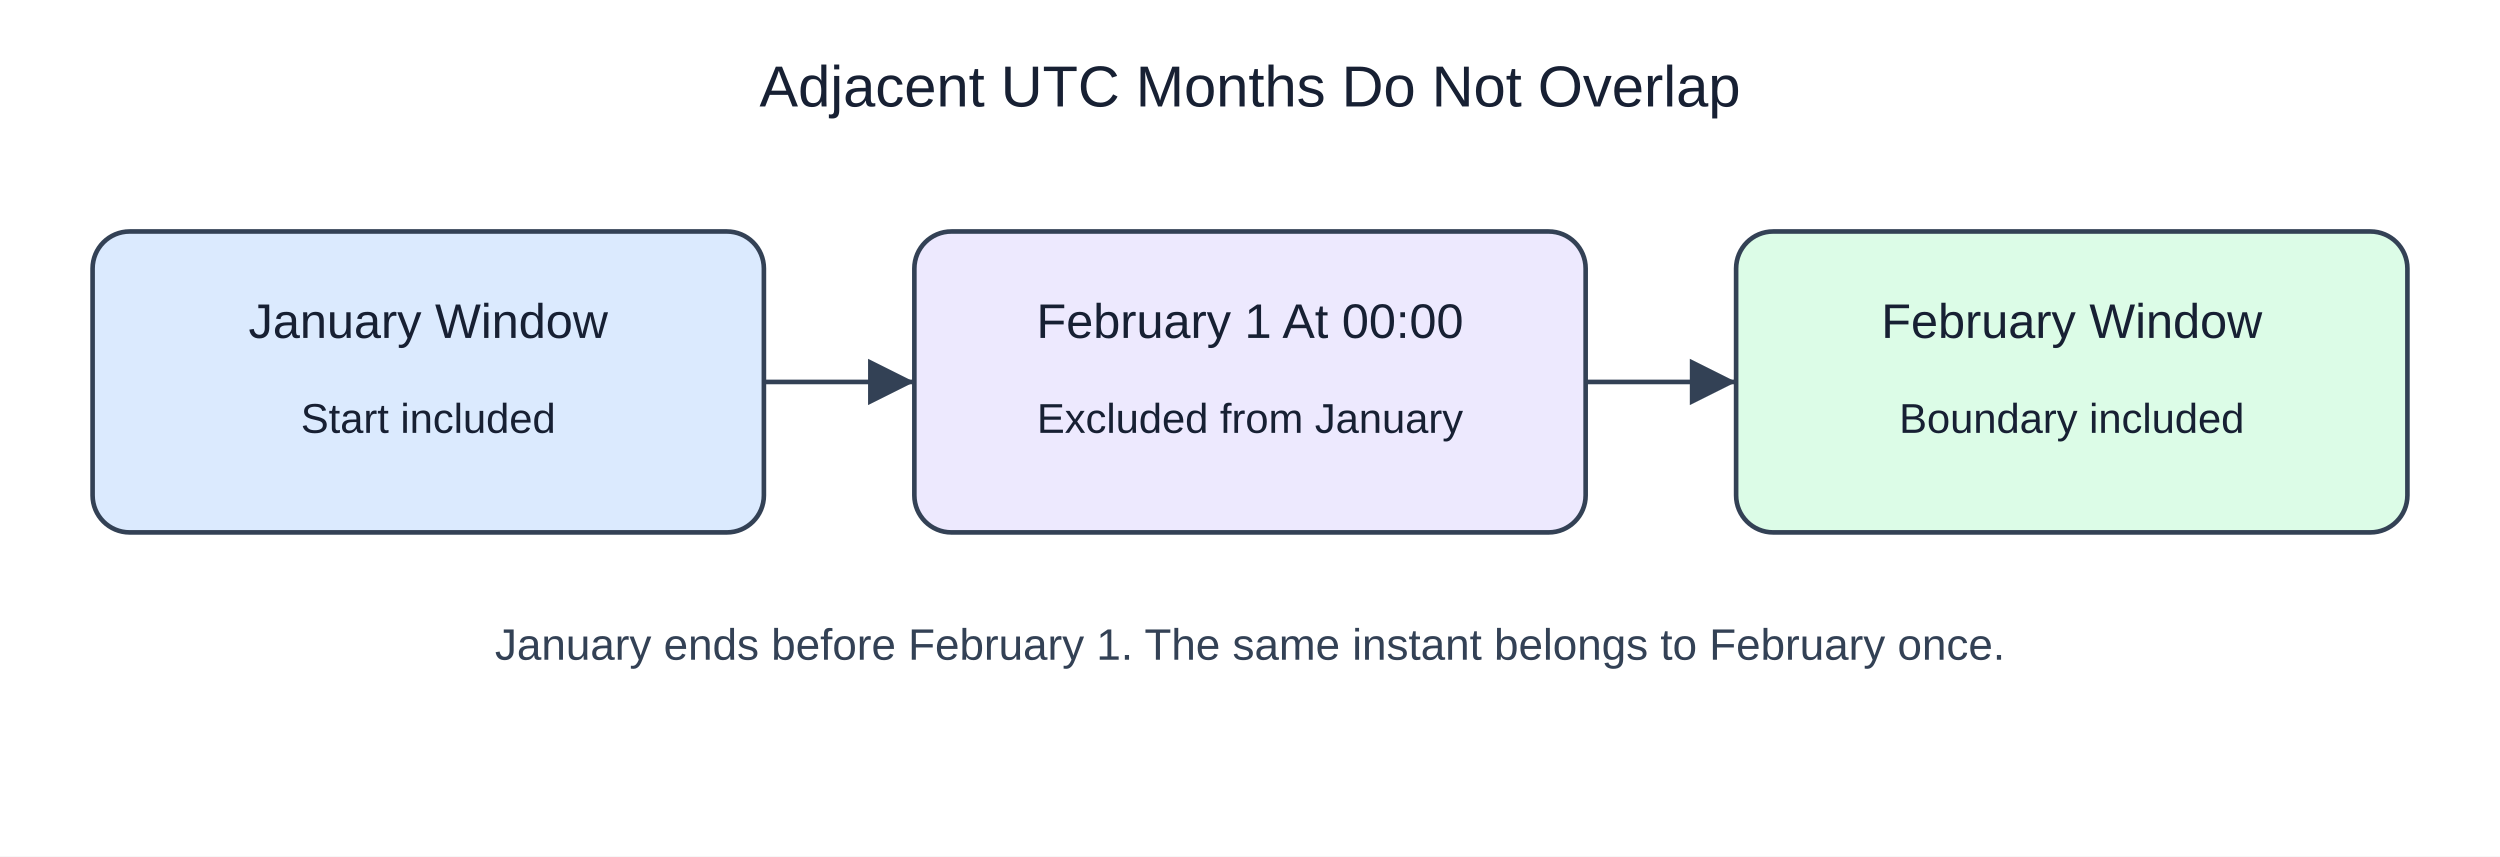
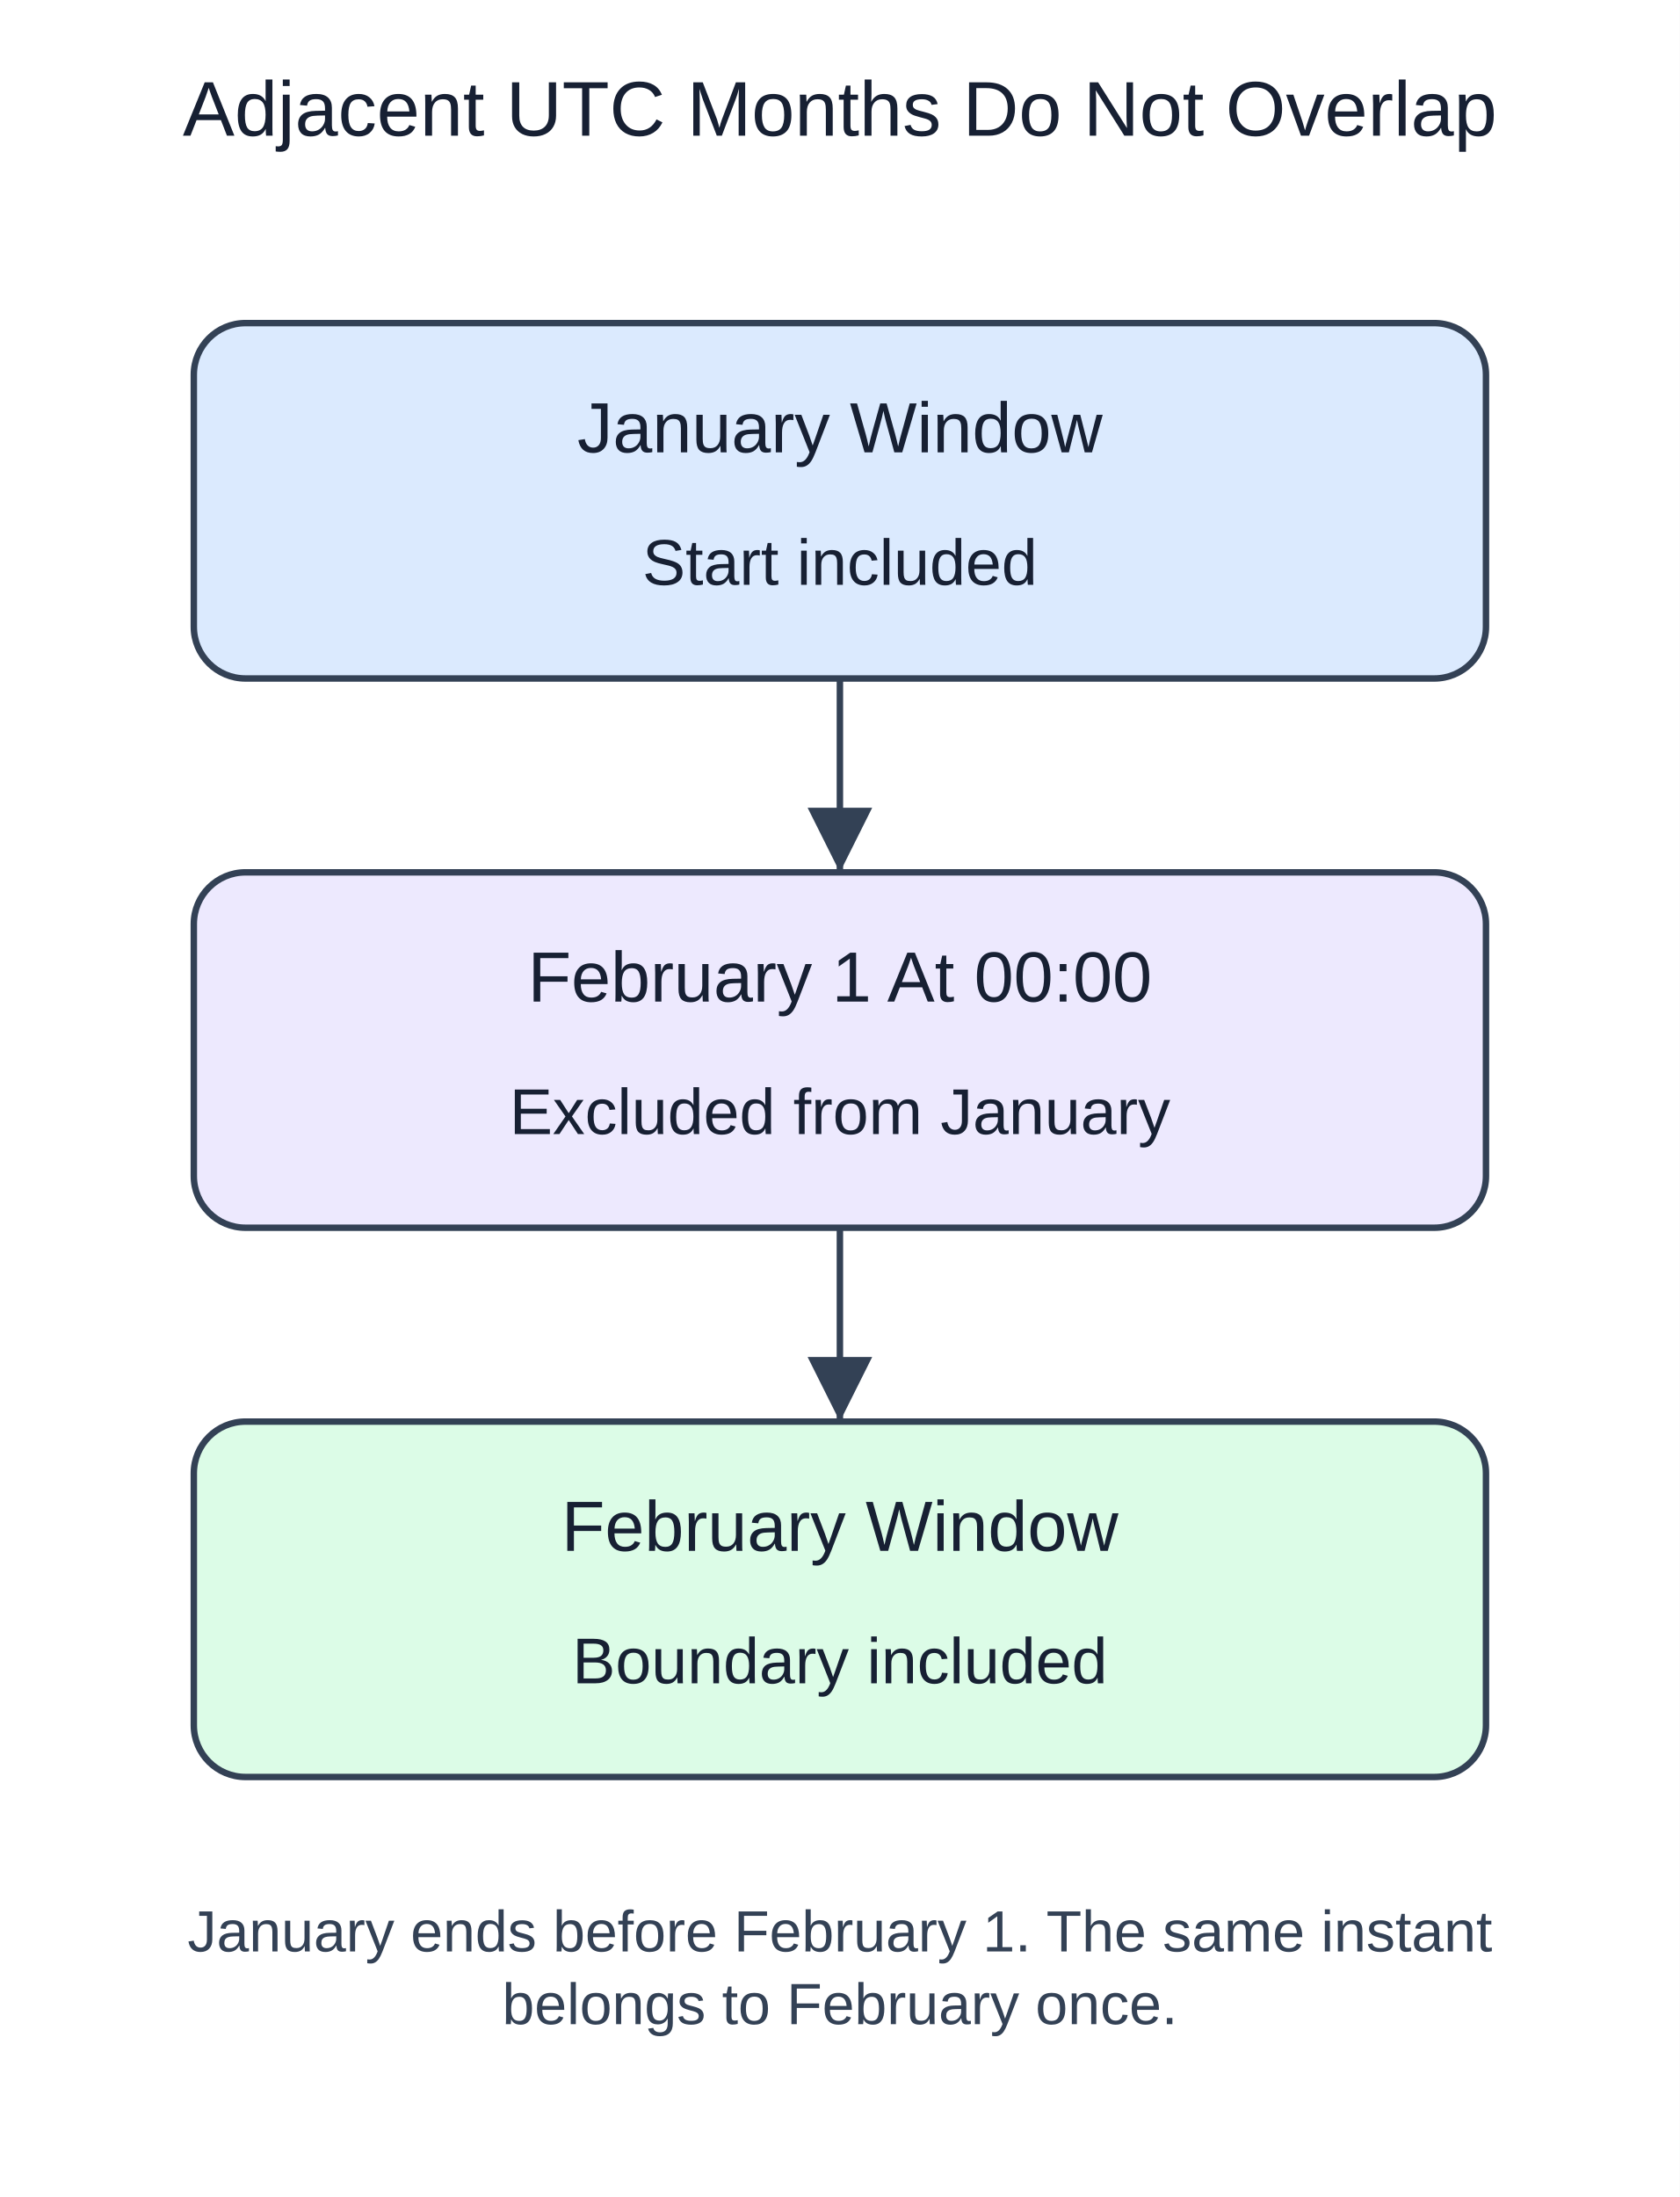
- <svg xmlns="http://www.w3.org/2000/svg" width="1080" height="370" viewBox="0 0 1080 370" role="img" aria-labelledby="title desc">
-   <rect width="1080" height="370" fill="#ffffff" />
+ <svg xmlns="http://www.w3.org/2000/svg" width="520" height="680" viewBox="0 0 520 680" role="img" aria-labelledby="title desc">
+   <rect width="520" height="680" fill="#ffffff" />
  <defs>
    <marker id="arrow" markerWidth="10" markerHeight="10" refX="10" refY="5" orient="auto">
      <path d="M0,0 L10,5 L0,10 Z" fill="#334155" />
    </marker>
  </defs>
-   <text x="540" y="46" text-anchor="middle" font-family="Arial, sans-serif" font-size="25" fill="#172033">Adjacent UTC Months Do Not Overlap</text>
-   <rect x="40" y="100" width="290" height="130" rx="16" fill="#dbeafe" stroke="#334155" stroke-width="2" />
-   <text x="185" y="146" text-anchor="middle" font-family="Arial, sans-serif" font-size="21" fill="#172033">January Window</text>
-   <text x="185" y="187" text-anchor="middle" font-family="Arial, sans-serif" font-size="18" fill="#172033">Start included</text>
-   <path d="M330,165 H395" fill="none" stroke="#334155" stroke-width="2" marker-end="url(#arrow)" />
-   <rect x="395" y="100" width="290" height="130" rx="16" fill="#ede9fe" stroke="#334155" stroke-width="2" />
-   <text x="540" y="146" text-anchor="middle" font-family="Arial, sans-serif" font-size="21" fill="#172033">February 1 At 00:00</text>
-   <text x="540" y="187" text-anchor="middle" font-family="Arial, sans-serif" font-size="18" fill="#172033">Excluded from January</text>
-   <path d="M685,165 H750" fill="none" stroke="#334155" stroke-width="2" marker-end="url(#arrow)" />
-   <rect x="750" y="100" width="290" height="130" rx="16" fill="#dcfce7" stroke="#334155" stroke-width="2" />
-   <text x="895" y="146" text-anchor="middle" font-family="Arial, sans-serif" font-size="21" fill="#172033">February Window</text>
-   <text x="895" y="187" text-anchor="middle" font-family="Arial, sans-serif" font-size="18" fill="#172033">Boundary included</text>
-   <text x="540" y="285" text-anchor="middle" font-family="Arial, sans-serif" font-size="19" fill="#334155">January ends before February 1. The same instant belongs to February once.</text>
+   <text x="260" y="42" text-anchor="middle" font-family="Arial, sans-serif" font-size="24" fill="#172033">Adjacent UTC Months Do Not Overlap</text>
+   <rect x="60" y="100" width="400" height="110" rx="16" fill="#dbeafe" stroke="#334155" stroke-width="2" />
+   <text x="260" y="140" text-anchor="middle" font-family="Arial, sans-serif" font-size="22" fill="#172033">January Window</text>
+   <text x="260" y="181" text-anchor="middle" font-family="Arial, sans-serif" font-size="20" fill="#172033">Start included</text>
+   <path d="M260,210 V270" fill="none" stroke="#334155" stroke-width="2" marker-end="url(#arrow)" />
+   <rect x="60" y="270" width="400" height="110" rx="16" fill="#ede9fe" stroke="#334155" stroke-width="2" />
+   <text x="260" y="310" text-anchor="middle" font-family="Arial, sans-serif" font-size="22" fill="#172033">February 1 At 00:00</text>
+   <text x="260" y="351" text-anchor="middle" font-family="Arial, sans-serif" font-size="20" fill="#172033">Excluded from January</text>
+   <path d="M260,380 V440" fill="none" stroke="#334155" stroke-width="2" marker-end="url(#arrow)" />
+   <rect x="60" y="440" width="400" height="110" rx="16" fill="#dcfce7" stroke="#334155" stroke-width="2" />
+   <text x="260" y="480" text-anchor="middle" font-family="Arial, sans-serif" font-size="22" fill="#172033">February Window</text>
+   <text x="260" y="521" text-anchor="middle" font-family="Arial, sans-serif" font-size="20" fill="#172033">Boundary included</text>
+   <text x="260" y="604" text-anchor="middle" font-family="Arial, sans-serif" font-size="18" fill="#334155">January ends before February 1. The same instant</text>
+   <text x="260" y="626.5" text-anchor="middle" font-family="Arial, sans-serif" font-size="18" fill="#334155">belongs to February once.</text>
</svg>
